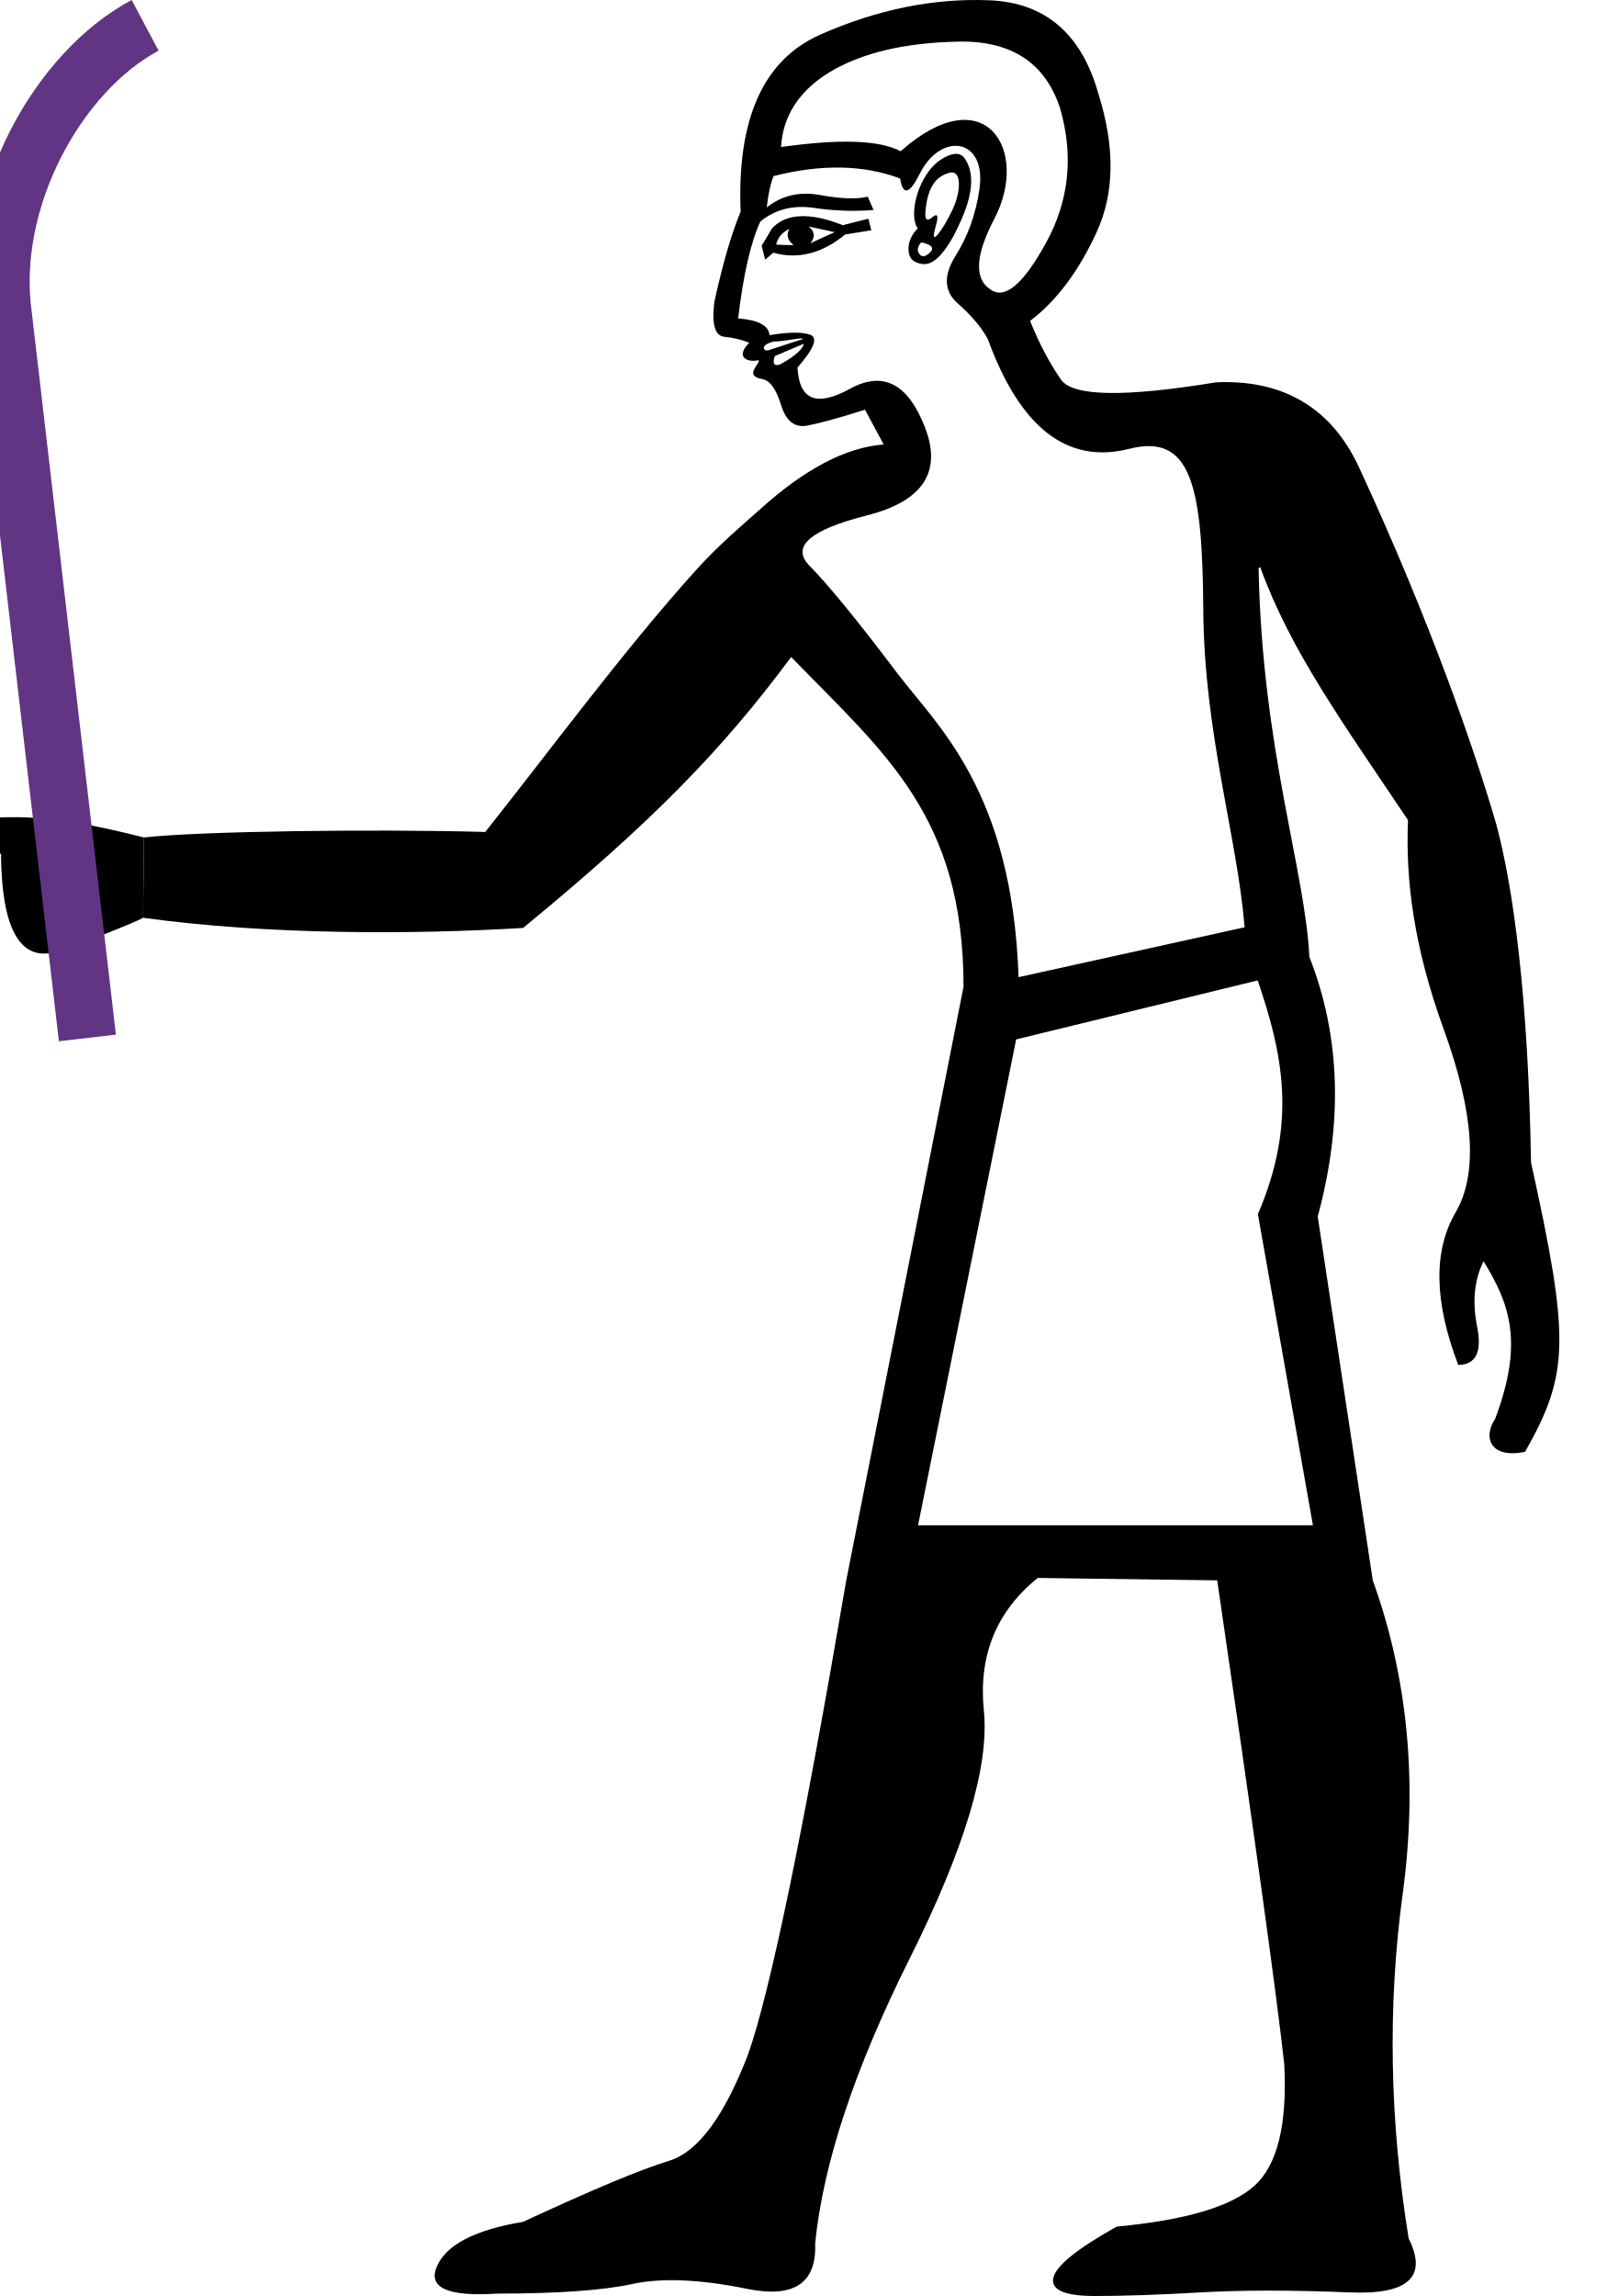
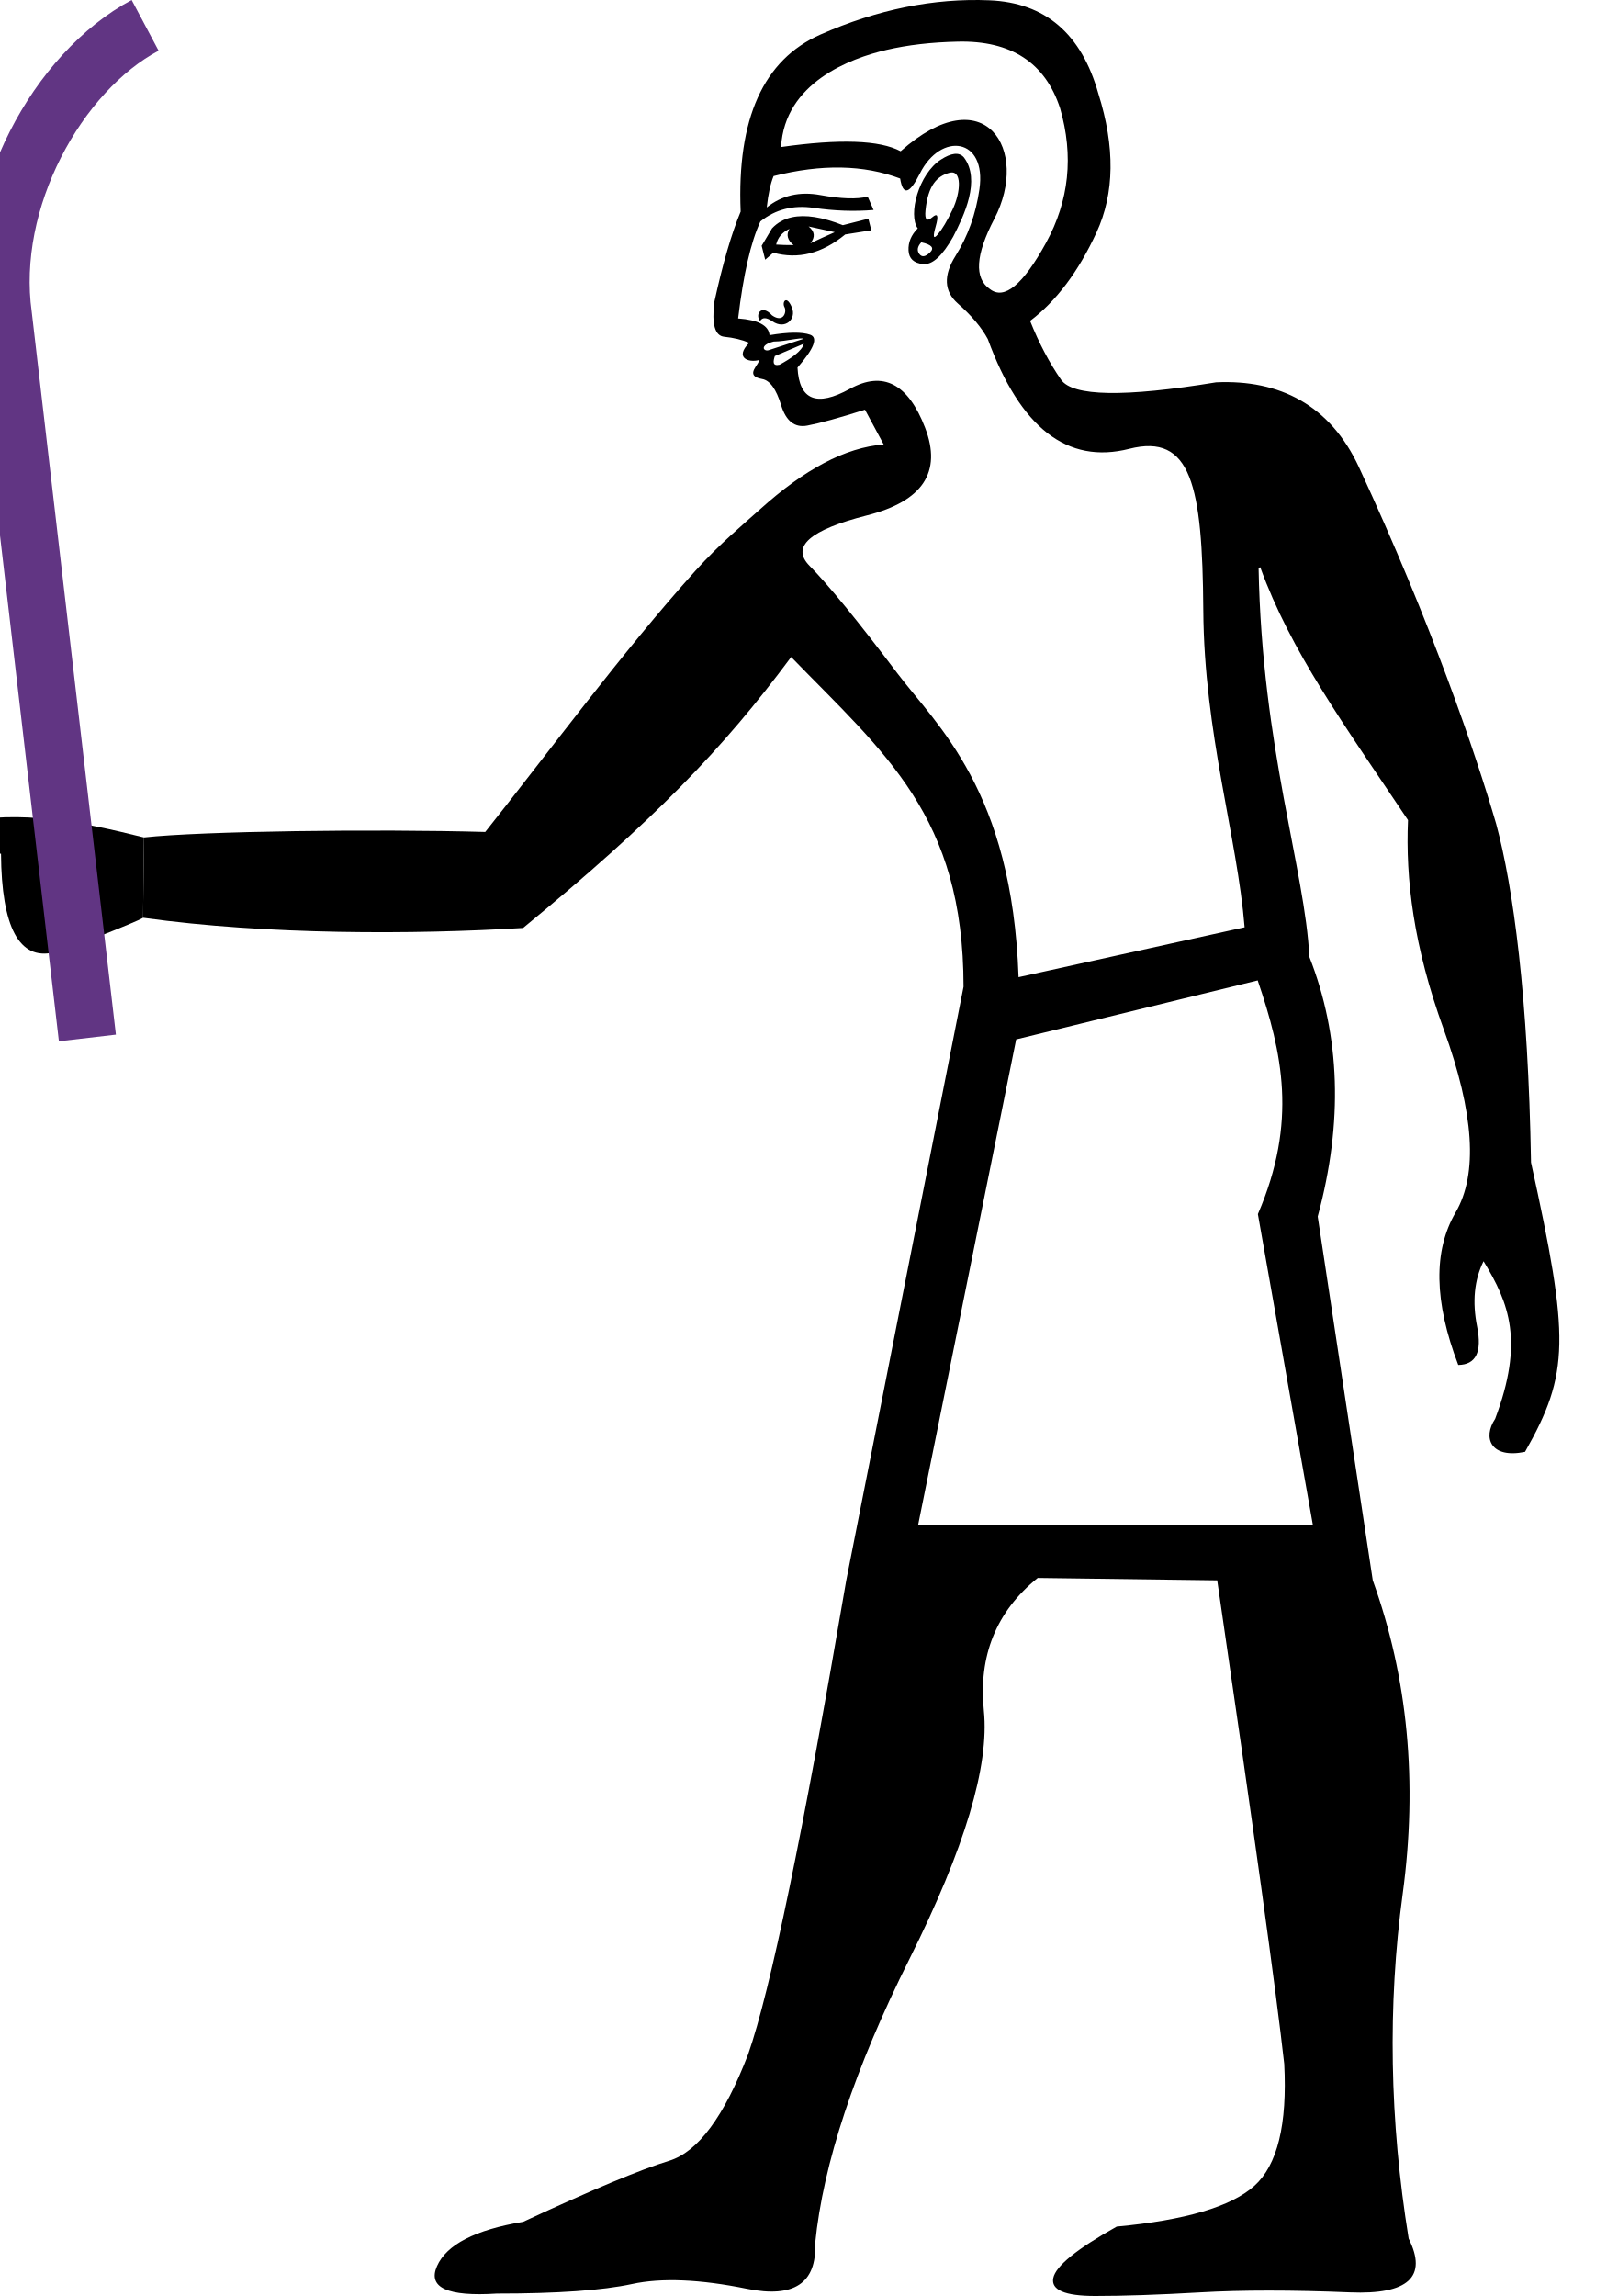
<svg xmlns="http://www.w3.org/2000/svg" width="700" height="1000" version="1.1" id="svg1">
  <defs id="defs1" />
  <path style="fill:#000000;stroke:none;stroke-width:1" d="m 394.395,3.102 c -12.275,2.488 -24.619,6.471 -37.03,11.951 -24.824,10.96 -36.404,36.665 -34.743,77.113 -4.011,9.622 -7.842,22.783 -11.491,39.483 -1.146,9.612 0.303,14.621 4.35,15.028 4.047,0.407 7.675,1.28 10.883,2.617 -6.507,6.553 -0.343,8.692 4.072,7.571 0.97,1.447 -6.793,6.781 1.547,8.21 3.373,0.578 6.125,4.362 8.257,11.349 2.132,6.988 5.934,9.966 11.409,8.935 5.474,-1.031 13.853,-3.335 25.134,-6.915 l 8.144,15.141 c -16.809,1.31 -34.57,10.884 -53.779,28.172 -7.243,6.519 -17.62,15.05 -28.208,26.804 -31.609,35.091 -65.189,80.674 -91.572,113.792 -47.887,-1.346 -123.614,-0.37 -148.655,2.388 l -0.389,34.979 c 54.201,7.51 118.041,7.338 165.546,4.43 56.938,-46.794 86.922,-77.809 116.755,-117.997 40.772,41.995 75.084,69.253 75.084,143.616 l -51.082,258.533 c -18.765,109.807 -33.012,178.61 -42.741,206.409 -10.425,27.104 -21.892,42.568 -34.401,46.39 -12.51,3.822 -33.707,12.684 -63.591,26.583 -20.849,3.475 -33.358,9.903 -37.528,19.285 -4.17,9.382 4.517,13.379 26.061,11.989 26.409,0 46.043,-1.389 58.9,-4.169 12.857,-2.78 29.537,-2.085 50.039,2.085 20.502,4.17 30.405,-2.433 29.71,-19.807 3.475,-34.749 17.2,-76.101 41.177,-124.055 23.977,-47.954 34.749,-83.918 32.317,-107.895 -2.432,-23.977 5.387,-43.263 23.456,-57.857 l 78.185,1.042 c 15.985,109.112 25.715,179.306 29.19,210.58 1.39,26.409 -2.954,44.131 -13.031,53.166 -10.077,9.035 -30.058,14.941 -59.942,17.721 -17.375,9.73 -26.583,17.202 -27.625,22.414 -1.043,5.212 5.04,7.818 18.245,7.818 12.51,0 27.799,-0.522 45.868,-1.564 18.07,-1.042 39.787,-1.042 65.153,0 25.367,1.042 33.881,-6.775 25.541,-23.454 -8.34,-51.429 -9.209,-101.467 -2.607,-150.116 6.602,-48.649 2.26,-94.171 -13.029,-136.565 L 573.992,529.844 c 11.12,-41.004 9.905,-78.707 -3.647,-113.108 -1.772,-37.431 -20.664,-90.992 -22.109,-169.396 l 0.728,-0.276 c 13.277,36.675 36.498,68.489 64.356,110.132 -1.104,25.606 2.376,54.857 15.593,91.213 13.217,36.356 14.933,62.904 5.146,79.645 -9.787,16.74 -9.403,38.884 1.15,66.434 7.676,-0.1 10.419,-5.625 8.231,-16.577 -2.188,-10.952 -1.259,-20.482 2.789,-28.59 11.174,18.303 17.727,34.963 5.05,68.65 -5.567,8.296 -1.883,17.44 13.024,14.365 19.417,-34.187 19.518,-49.272 2.604,-126.042 -1.19,-71.846 -7.715,-119.881 -15.176,-147.441 -9.006,-30.871 -27.992,-86.718 -59.735,-155.288 -12.605,-27.229 -34.649,-38.319 -62.288,-37.041 -39.925,6.547 -62.43,6.163 -67.513,-1.151 -5.083,-7.314 -9.579,-15.852 -13.491,-25.614 11.431,-8.637 21.079,-21.482 28.941,-38.535 7.862,-17.052 8.126,-37.197 0.796,-60.432 C 471.098,14.691 455.29,1.137 431.014,0.128 418.876,-0.377 406.67,0.614 394.395,3.102 Z m -8.31,18.644 c 9.221,-2.161 19.626,-3.368 31.214,-3.62 23.175,-0.504 38.001,9.18 44.477,29.047 5.973,20.712 3.934,40.229 -6.114,58.554 -10.048,18.324 -18.2,25.053 -24.453,20.187 -6.928,-4.695 -6.289,-14.896 1.914,-30.601 15.655,-29.97 -4.135,-61.986 -40.811,-29.436 -9.119,-4.856 -26.484,-5.47 -52.092,-1.839 1.612,-28.083 30.169,-38.613 45.866,-42.291 z m -49.107,54.944 c 20.883,-5.299 39.257,-4.942 55.123,1.07 1.207,7.581 4.069,6.854 8.588,-2.179 9.116,-18.223 29.21,-15.719 25.941,6.859 -1.563,10.793 -5.028,20.456 -10.392,28.988 -5.364,8.531 -5.043,15.442 0.96,20.73 6.003,5.288 10.361,10.456 13.075,15.503 14.128,38.718 34.665,54.659 61.611,47.821 26.945,-6.838 31.912,15.789 32.263,70.247 0.345,53.625 14.817,98.903 17.999,138.136 l -98.463,21.731 c -2.78,-81.313 -35.568,-109.551 -52.842,-132.414 -17.274,-22.863 -30.012,-38.451 -38.216,-46.765 -8.205,-8.315 0.155,-15.634 25.079,-21.96 24.251,-6.154 32.674,-18.869 25.273,-38.143 -7.401,-19.274 -18.334,-24.922 -32.802,-16.949 -14.468,7.974 -22.063,4.881 -22.787,-9.276 7.219,-8.285 9.055,-13.053 5.511,-14.304 -3.544,-1.252 -9.443,-1.188 -17.698,0.19 -0.352,-4.213 -4.912,-6.641 -13.679,-7.284 2.292,-19.224 5.529,-33.311 9.711,-42.259 6.555,-5.249 14.301,-7.214 23.24,-5.898 8.938,1.317 17.62,1.624 26.045,0.92 l -2.549,-5.807 c -4.715,1.197 -11.585,0.968 -20.609,-0.685 -9.024,-1.654 -16.813,0.145 -23.368,5.393 0.653,-5.902 1.649,-10.458 2.986,-13.666 z M 409.896,69.48 c -9.836,6.308 -14.395,24.141 -10.133,29.997 -2.855,2.876 -4.193,6.084 -4.012,9.623 0.181,3.539 2.295,5.511 6.342,5.918 4.047,0.407 8.417,-3.568 13.107,-11.929 4.735,-9.161 12.12,-24.667 4.68,-34.529 -2.151,-2.492 -5.649,-1.861 -9.983,0.919 z m 3.541,5.803 c 5.73,-1.647 5.128,8.395 1.466,16.051 -2.342,4.897 -4.478,8.485 -6.409,10.768 -1.93,2.282 -2.23,1.103 -0.898,-3.537 1.332,-4.64 0.821,-5.944 -1.532,-3.913 -2.353,2.031 -3.325,1.023 -2.918,-3.024 1.114,-11.078 5.096,-14.852 10.29,-16.345 z m -68.432,19.337 c -3.474,0.747 -6.376,2.356 -8.706,4.829 l -4.525,7.602 1.539,6.063 3.53,-3.048 c 10.798,2.996 21.24,0.346 31.324,-7.949 l 11.372,-1.808 -1.282,-5.053 -11.115,2.821 c -8.967,-3.55 -16.346,-4.701 -22.136,-3.456 z m -1.119,5.056 c -1.508,2.534 -0.91,4.89 1.795,7.072 -2.865,0.01 -5.395,-0.065 -7.586,-0.225 0.663,-3.036 2.595,-5.318 5.792,-6.846 z m 8.338,-1.041 11.386,2.487 c -3.871,1.699 -7.405,3.313 -10.602,4.841 2.182,-2.705 1.92,-5.147 -0.784,-7.328 z m 49.077,6.905 c 4.555,0.995 5.822,2.465 3.807,4.411 -2.016,1.946 -3.573,2.16 -4.674,0.647 -1.101,-1.513 -0.812,-3.198 0.867,-5.058 z m -64.321,43.21 c 2.865,-0.01 6.047,-0.572 9.501,-1.09 3.049,-0.457 3.273,-0.261 3.137,0.034 l -14.899,4.856 c -2.235,0.567 -3.91,-2.234 2.262,-3.8 z m 13.151,0.964 c -0.696,3.182 -5.957,6.65 -10.586,9.14 -3.091,0.686 -2.799,-1.364 -2.036,-3.785 z m 197.717,277.295 c 10.708,31.48 17.458,61.483 0.083,101.792 l 23.976,135.522 h -172.008 l 42.741,-211.623 z" id="path1" />
  <path d="m 62.71,364.74 c -26.374,-6.585 -53.755,-12.291 -80.781,-6.336 0.496,7.544 6.336,12.995 18.51,13.42 0.223,32.187 8.036,46.401 22.844,43.012 5.92,-1.355 36.458,-13.343 39.039,-15.117" style="fill:#000000;stroke:none;stroke-width:1" id="path1-9" />
  <path style="fill:none;stroke:#613583;stroke-width:25;stroke-linecap:butt;stroke-linejoin:miter;stroke-dasharray:none;stroke-opacity:1" d="M 38.071,452.065 1.428,137.453 C -5.621,87.079 25.152,31.276 63.221,11.037" id="path1-94" />
+   <path d="m 342.208,130.796 c -0.816,0.227 -1.144,1.789 -0.488,2.972 1.111,2.001 -0.451,7.082 -5.418,3.579 -4.681,-5.173 -7.583,-0.244 -5.19,2.454 0.968,-1.677 2.754,-1.625 5.358,0.158 5.481,3.753 10.555,-0.926 8.493,-5.996 -1.067,-2.625 -2.079,-3.354 -2.755,-3.166 z" style="fill:#000000;stroke:none;stroke-width:1" id="path1-948" />
</svg>
